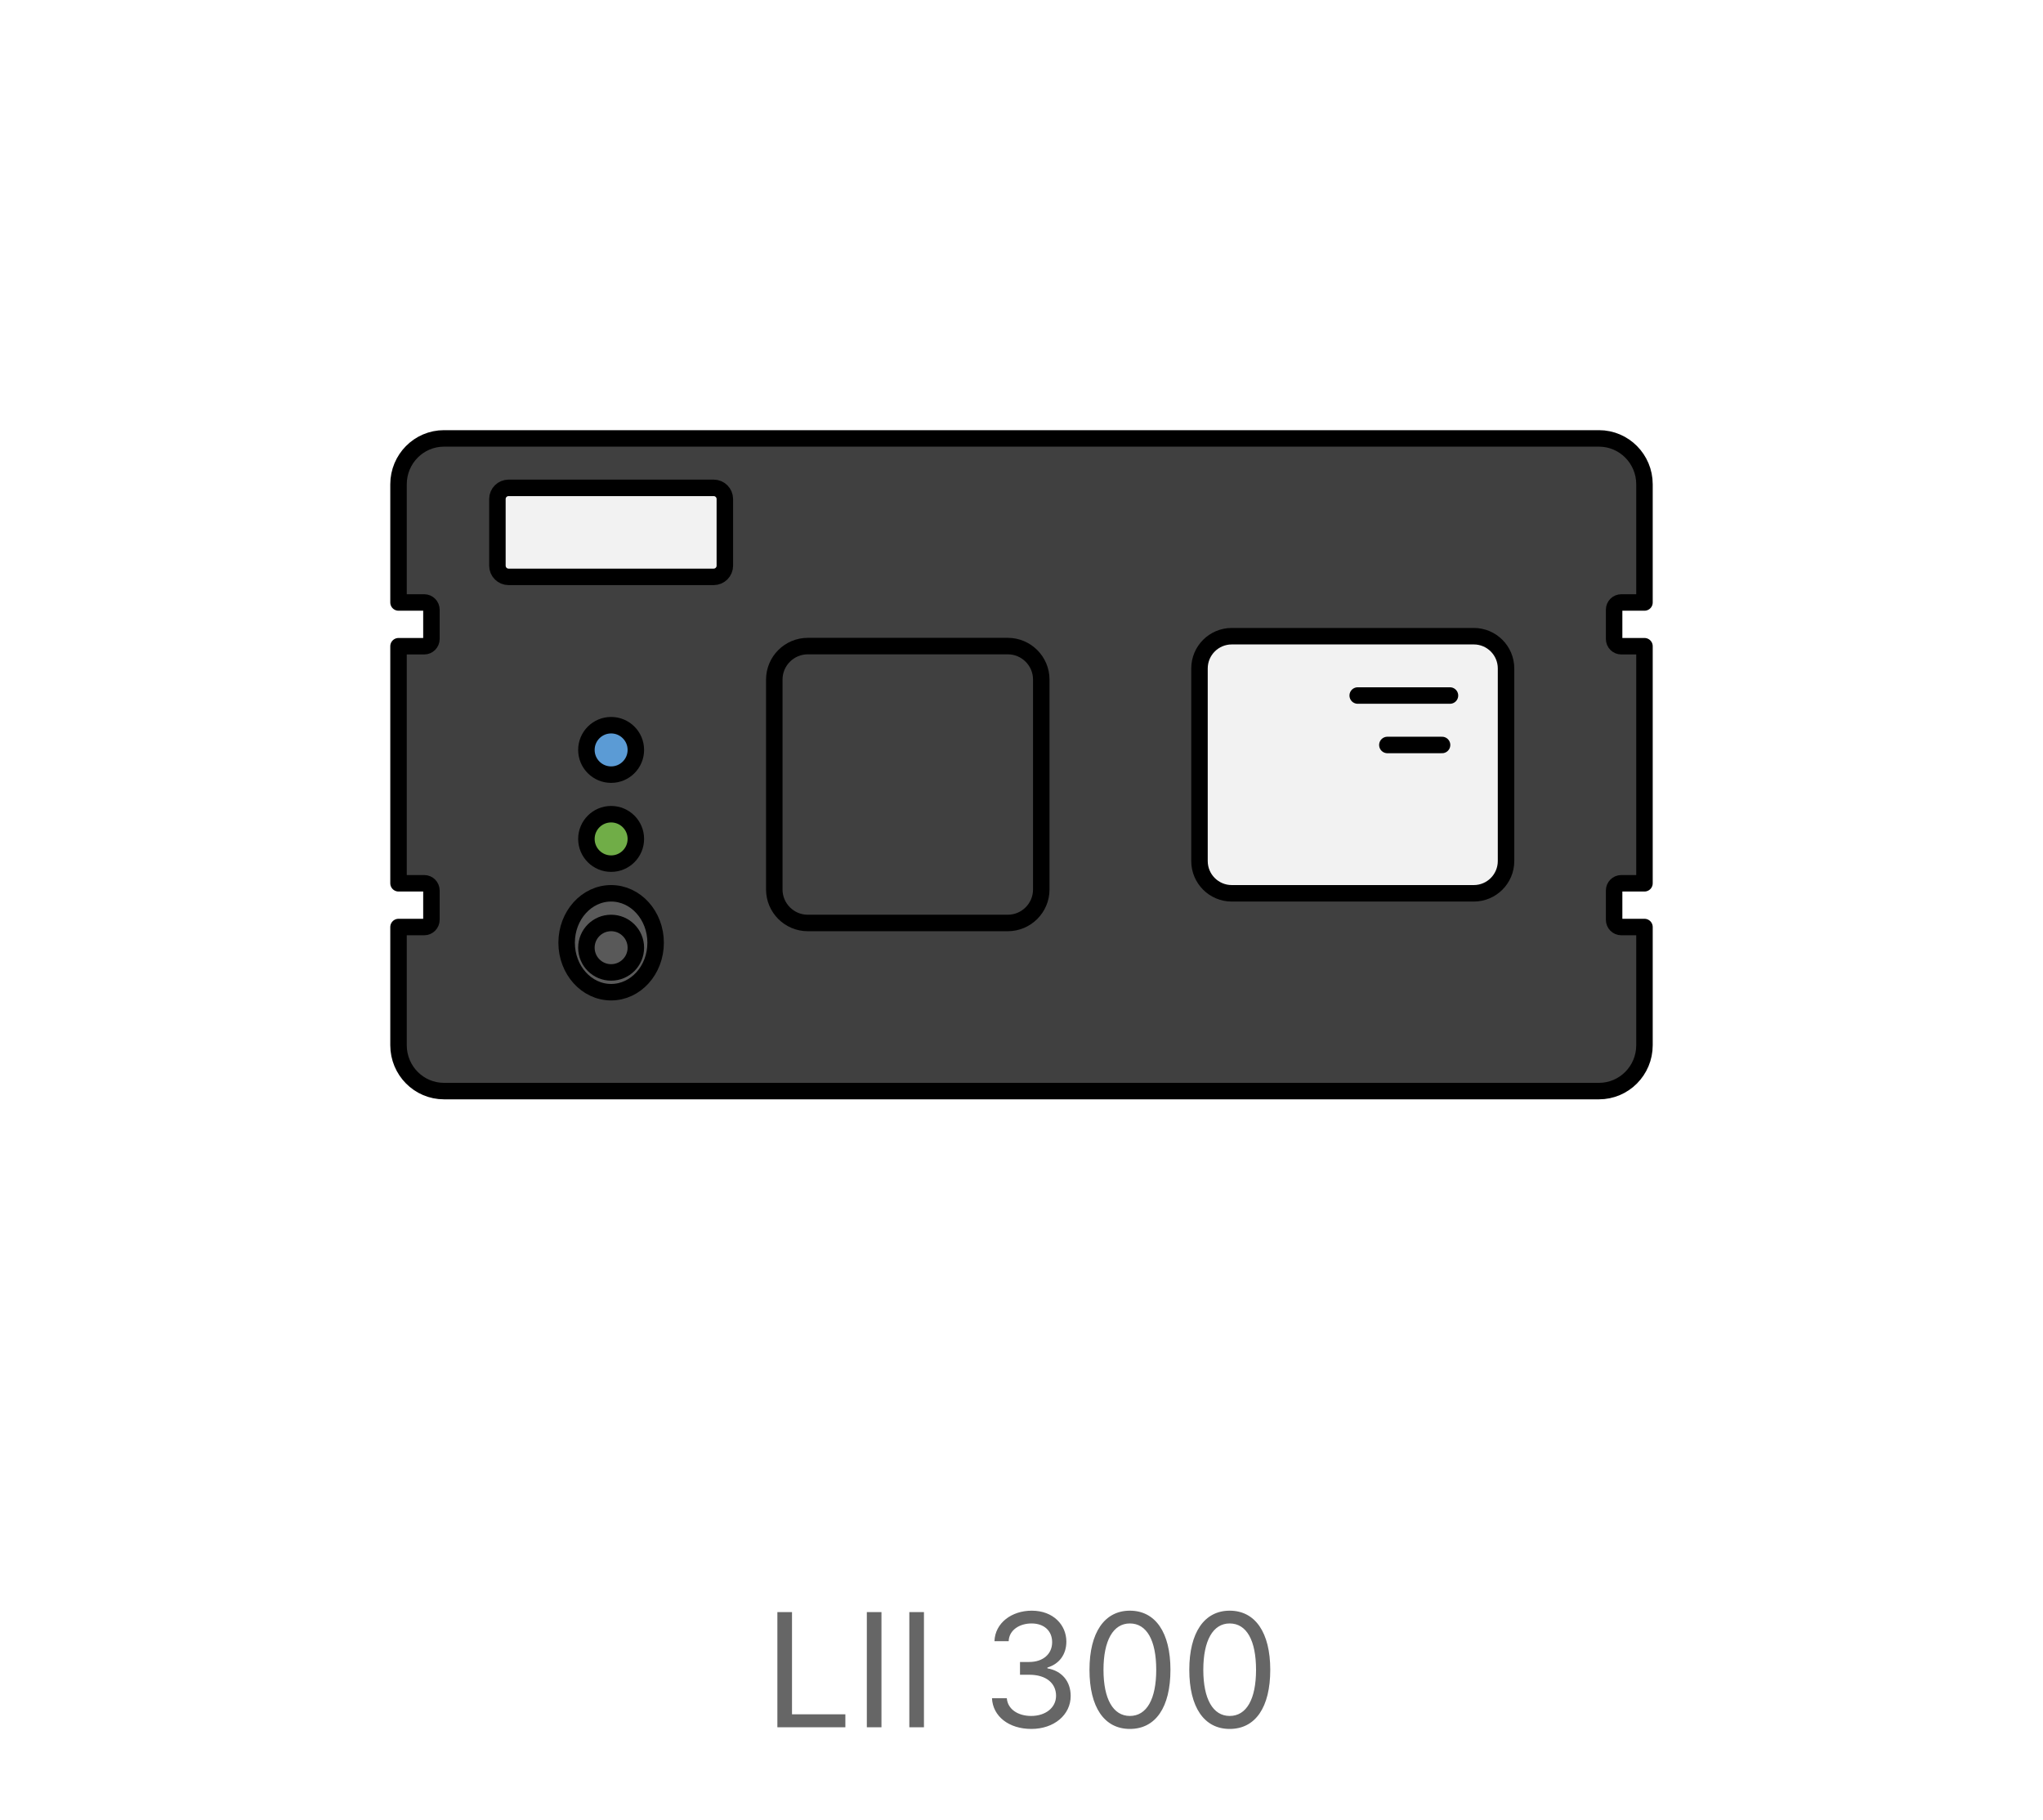
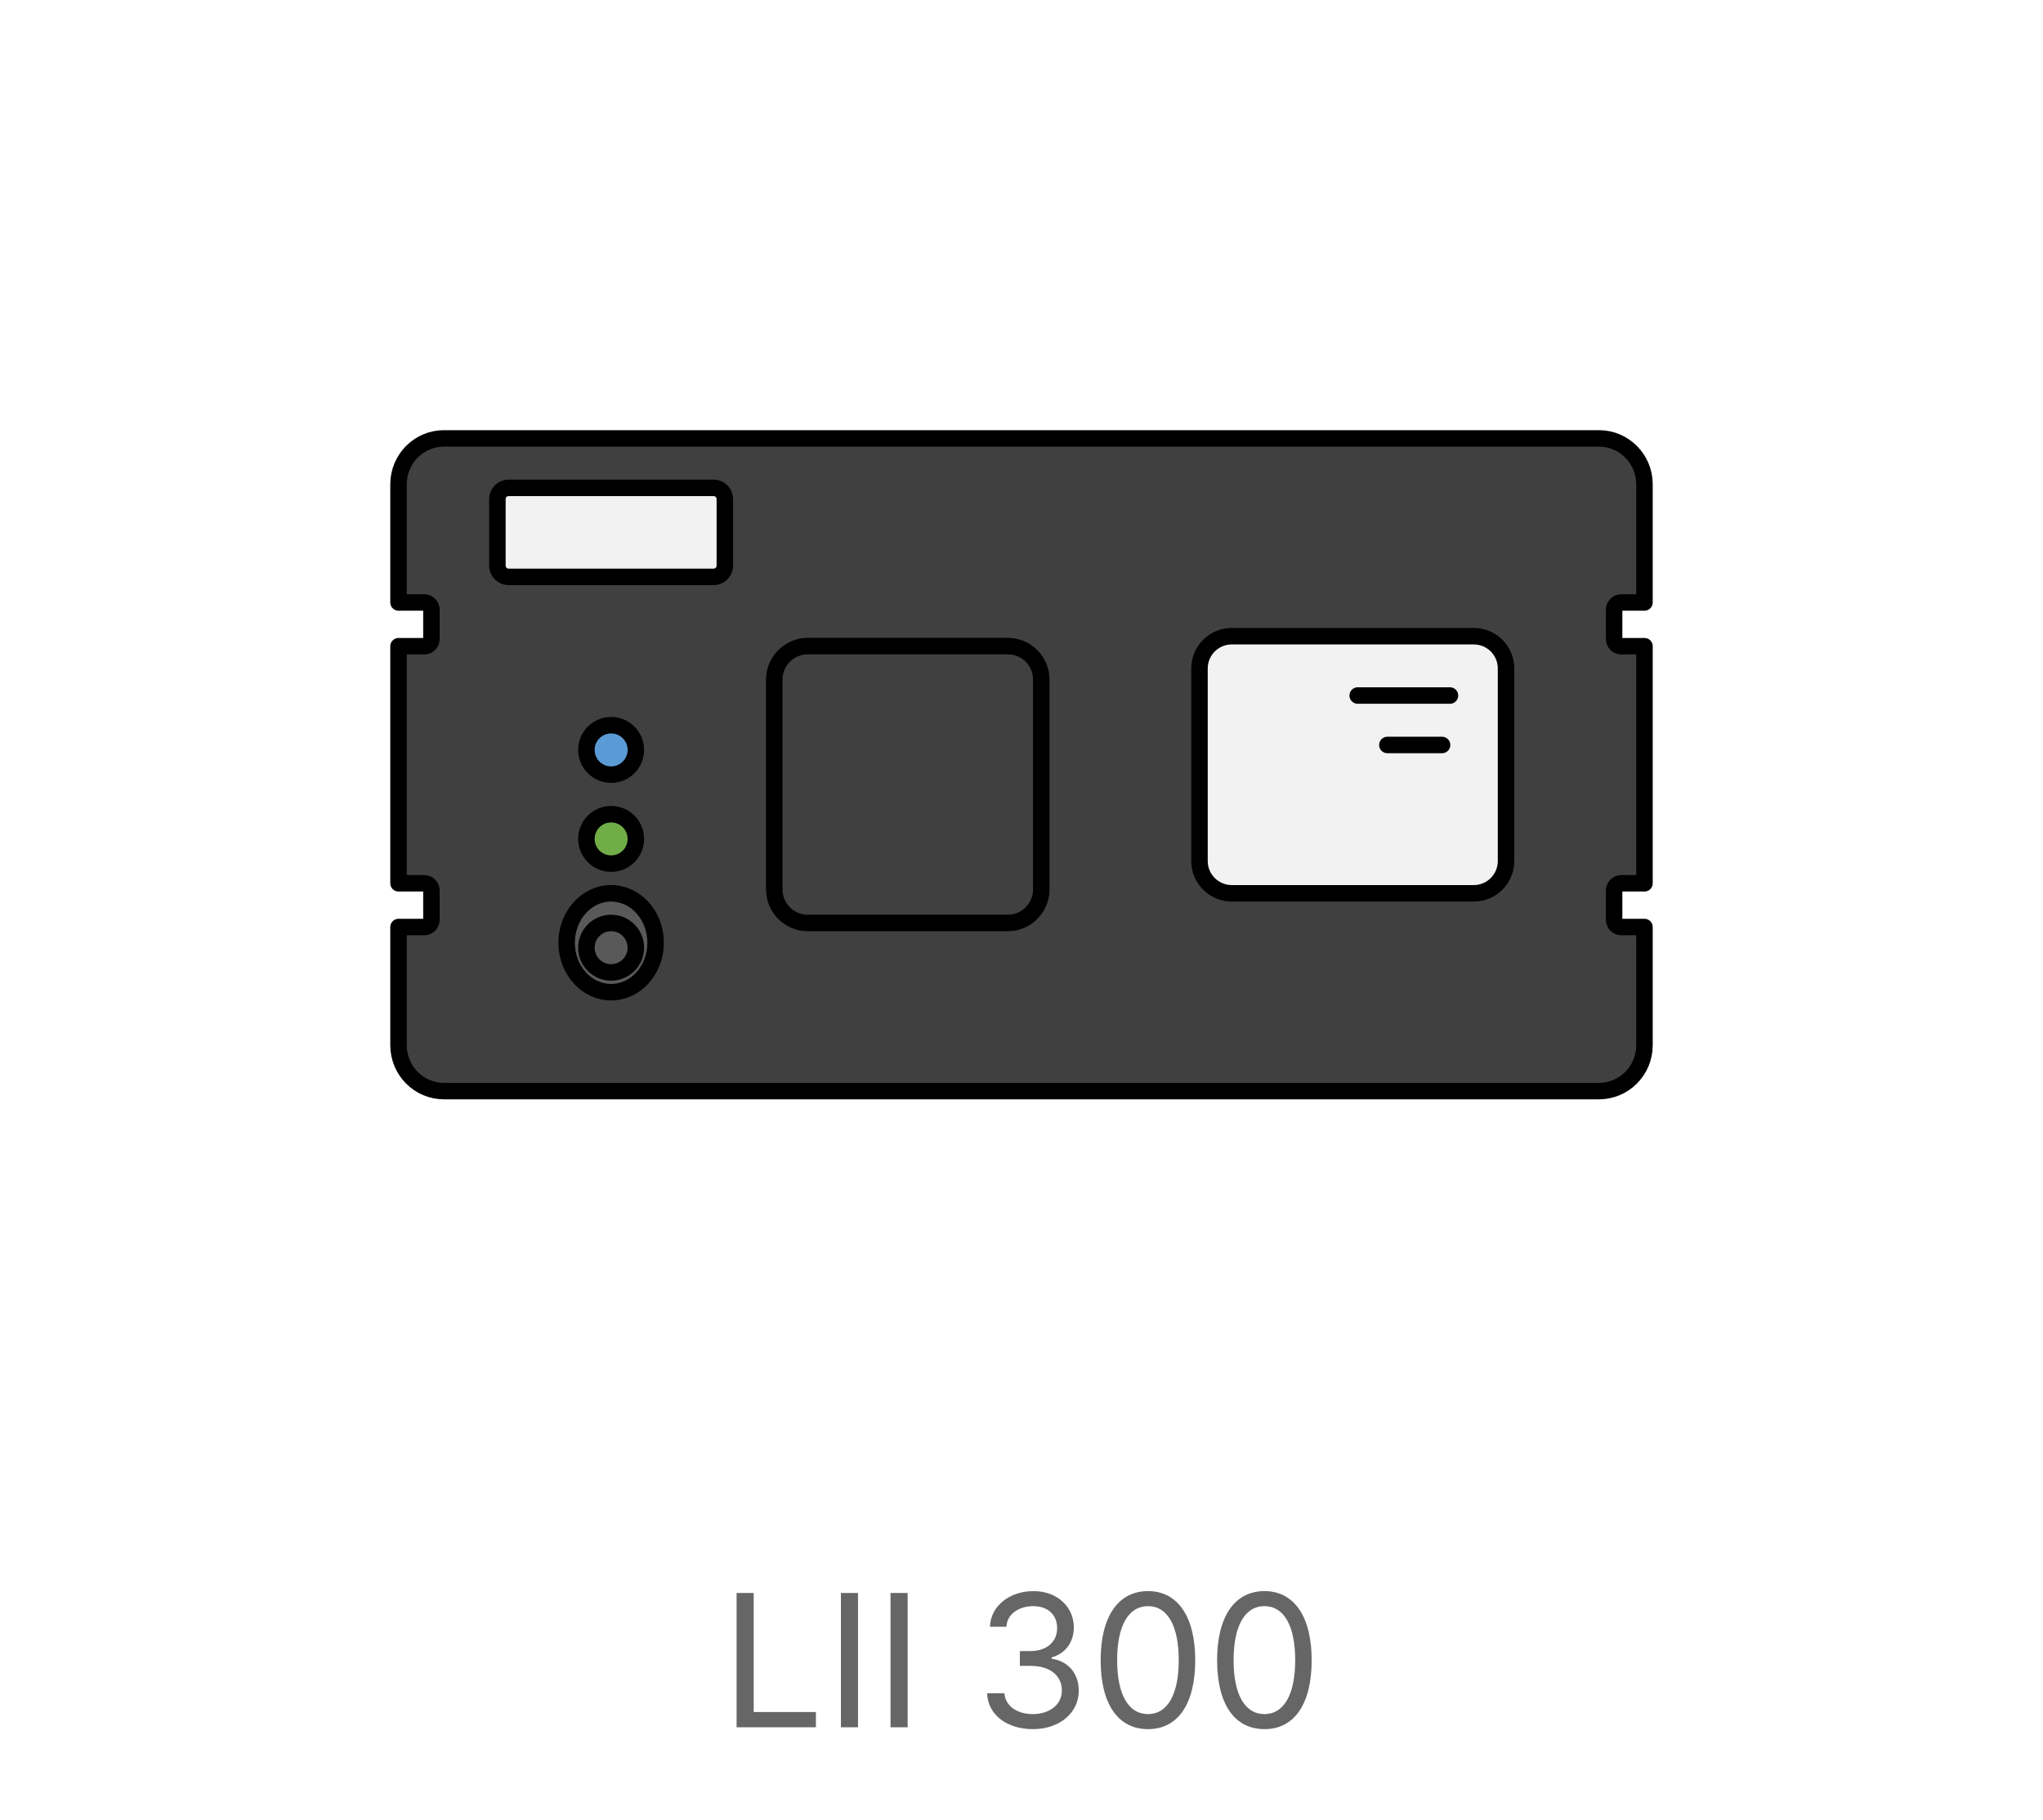
<svg xmlns="http://www.w3.org/2000/svg" width="130.25px" height="116px" overflow="hidden" viewBox="-16.375 -32.5 130.25 138">
  <rect id="bounding-box" x="-16.375" y="-32.5" width="130.25" height="116" fill="none" pointer-events="all" />
  <g id="svg_scaling_group" transform="scale(0.7499985)">
    <g transform="translate(-899 -299)">
      <path d="M905.595 300 1022.4 300C1024.94 300 1027 302.077 1027 304.638L1027 316.59 1024.66 316.59C1024.25 316.59 1023.93 316.921 1023.93 317.328L1023.93 320.277C1023.93 320.684 1024.25 321.014 1024.66 321.014L1027 321.014 1027 329.255 1027 330.2 1027 344.986 1024.66 344.986C1024.25 344.986 1023.93 345.316 1023.93 345.723L1023.93 348.672C1023.93 349.08 1024.25 349.41 1024.66 349.41L1027 349.41 1027 361.362C1027 363.923 1024.94 366 1022.4 366L905.595 366C903.057 366 901 363.923 901 361.362L901 349.41 903.597 349.41C904.001 349.41 904.328 349.08 904.328 348.672L904.328 345.723C904.328 345.316 904.001 344.986 903.597 344.986L901 344.986 901 330.2 901 329.255 901 321.014 903.597 321.014C904.001 321.014 904.328 320.684 904.328 320.277L904.328 317.328C904.328 316.921 904.001 316.59 903.597 316.59L901 316.59 901 304.638C901 302.077 903.057 300 905.595 300Z" stroke="#000000" stroke-width="1.667" stroke-linejoin="round" stroke-miterlimit="10" fill="#404040" fill-rule="evenodd" />
      <path d="M982 323.264C982 321.461 983.461 320 985.264 320L1009.74 320C1011.54 320 1013 321.461 1013 323.264L1013 342.736C1013 344.539 1011.54 346 1009.74 346L985.264 346C983.461 346 982 344.539 982 342.736Z" stroke="#000000" stroke-width="1.667" stroke-linejoin="round" stroke-miterlimit="10" fill="#F2F2F2" fill-rule="evenodd" />
      <path d="M998 326 1007.33 326" stroke="#000000" stroke-width="1.667" stroke-linecap="round" stroke-linejoin="round" stroke-miterlimit="10" fill="none" fill-rule="evenodd" />
      <path d="M1001 331 1006.53 331" stroke="#000000" stroke-width="1.667" stroke-linecap="round" stroke-linejoin="round" stroke-miterlimit="10" fill="none" fill-rule="evenodd" />
      <path d="M911 306.13C911 305.506 911.506 305 912.13 305L932.87 305C933.494 305 934 305.506 934 306.13L934 312.87C934 313.494 933.494 314 932.87 314L912.13 314C911.506 314 911 313.494 911 312.87Z" stroke="#000000" stroke-width="1.667" stroke-linejoin="round" stroke-miterlimit="10" fill="#F2F2F2" fill-rule="evenodd" />
      <path d="M920 331.5C920 330.119 921.119 329 922.5 329 923.881 329 925 330.119 925 331.5 925 332.881 923.881 334 922.5 334 921.119 334 920 332.881 920 331.5Z" stroke="#000000" stroke-width="1.667" stroke-linecap="round" stroke-linejoin="round" stroke-miterlimit="10" fill="#5B9BD5" fill-rule="evenodd" />
      <path d="M920 340.5C920 339.119 921.119 338 922.5 338 923.881 338 925 339.119 925 340.5 925 341.881 923.881 343 922.5 343 921.119 343 920 341.881 920 340.5Z" stroke="#000000" stroke-width="1.667" stroke-linecap="round" stroke-linejoin="round" stroke-miterlimit="10" fill="#70AD47" fill-rule="evenodd" />
      <path d="M918 351C918 348.239 920.015 346 922.5 346 924.985 346 927 348.239 927 351 927 353.761 924.985 356 922.5 356 920.015 356 918 353.761 918 351Z" stroke="#000000" stroke-width="1.667" stroke-linecap="round" stroke-linejoin="round" stroke-miterlimit="10" fill="#595959" fill-rule="evenodd" />
      <path d="M0 2.5C-3.18283e-16 1.119 1.119 -3.18283e-16 2.5 -6.36567e-16 3.881-1.27313e-15 5 1.119 5 2.5 5 3.881 3.881 5 2.5 5 1.119 5-1.59142e-15 3.881 0 2.5Z" stroke="#000000" stroke-width="1.667" stroke-linecap="round" stroke-linejoin="round" stroke-miterlimit="10" fill="#595959" fill-rule="evenodd" transform="matrix(1 0 0 -1 920 354)" />
      <path d="M939 324.39C939 322.518 940.518 321 942.39 321L962.61 321C964.482 321 966 322.518 966 324.39L966 345.61C966 347.482 964.482 349 962.61 349L942.39 349C940.518 349 939 347.482 939 345.61Z" stroke="#000000" stroke-width="1.667" stroke-linejoin="round" stroke-miterlimit="10" fill="none" fill-rule="evenodd" />
    </g>
  </g>
-   <text x="48.75" y="98.5" text-anchor="middle" font-family="-apple-system, BlinkMacSystemFont, sans-serif" font-size="12" fill="#666666" data-labeled="true">LII 300</text>
+   <text x="48.75" y="98.5" text-anchor="middle" font-family="-apple-system, BlinkMacSystemFont, sans-serif" font-size="14" fill="#666666" data-labeled="true">LII 300</text>
</svg>
